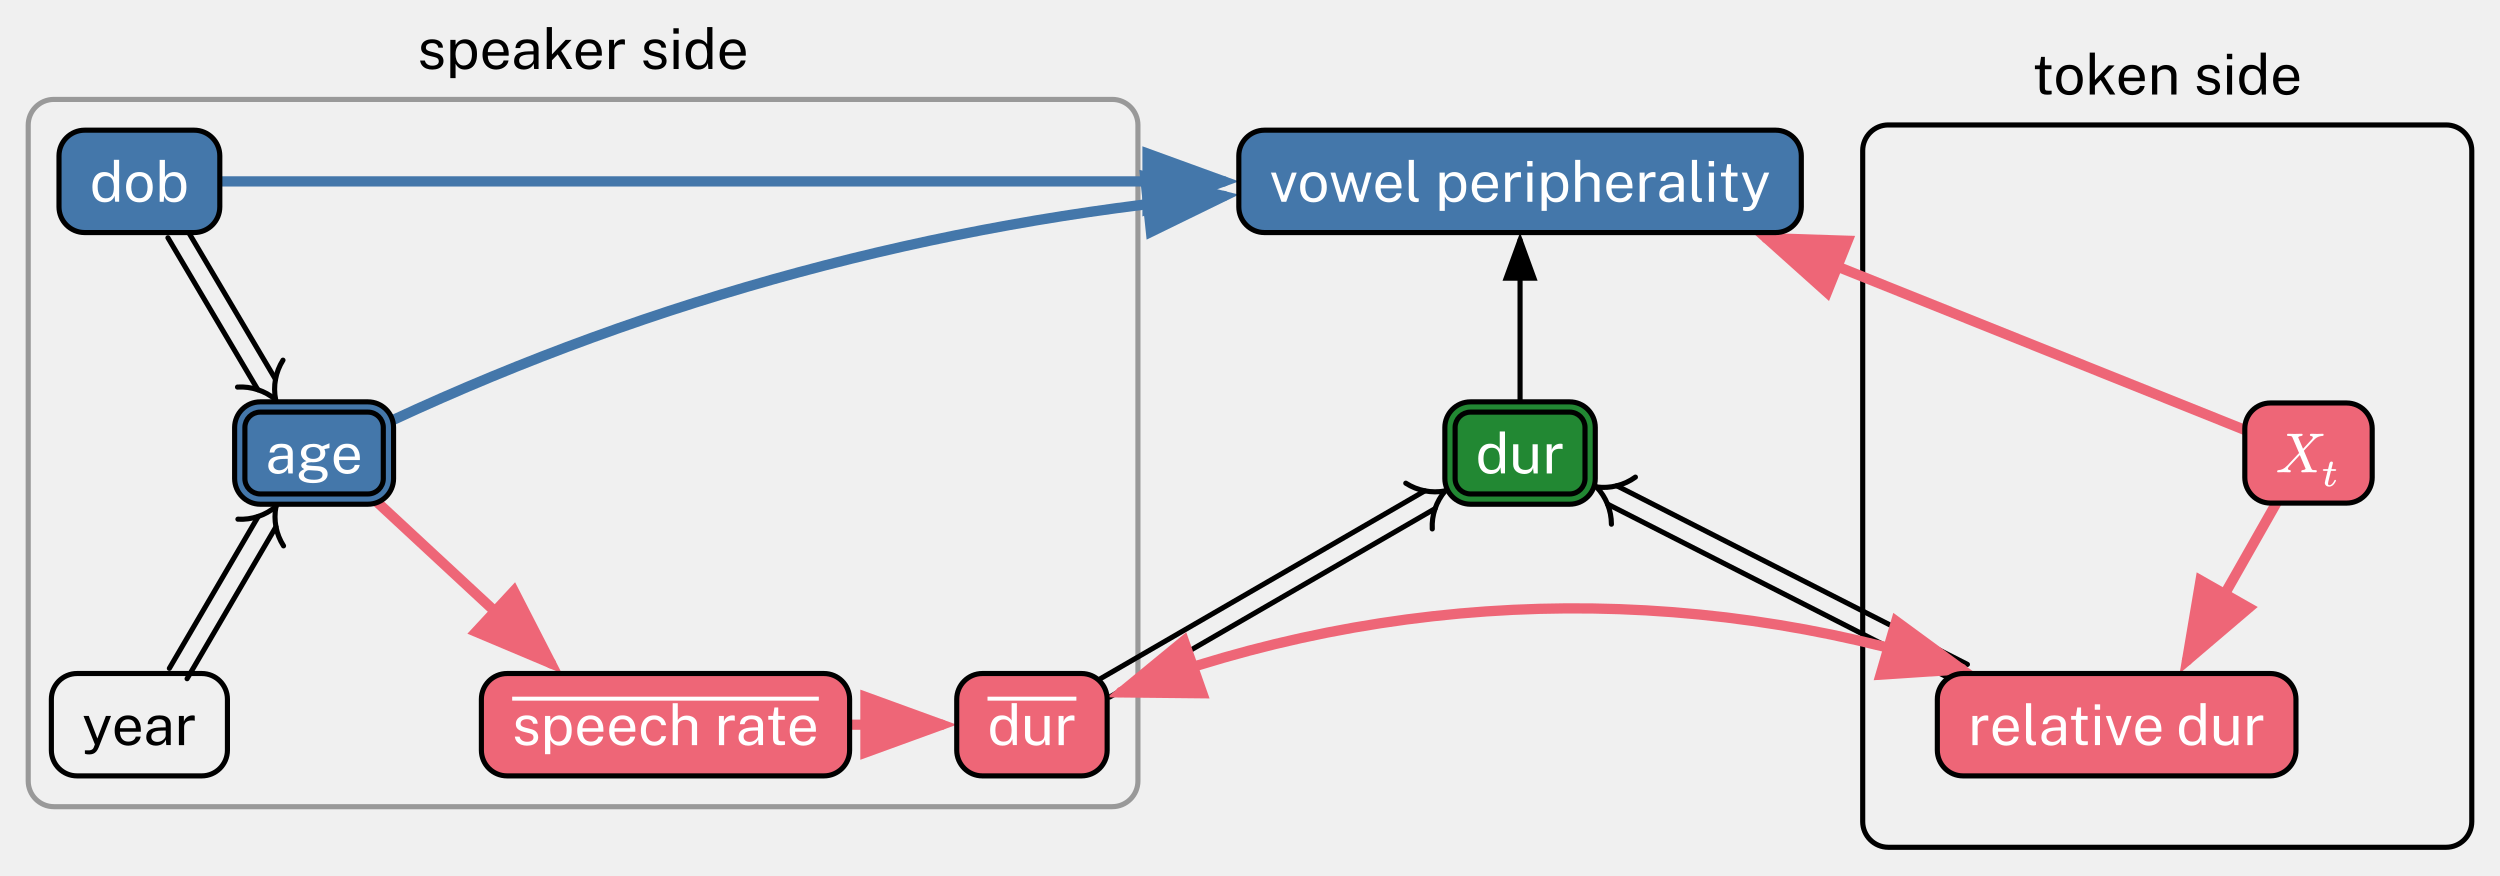
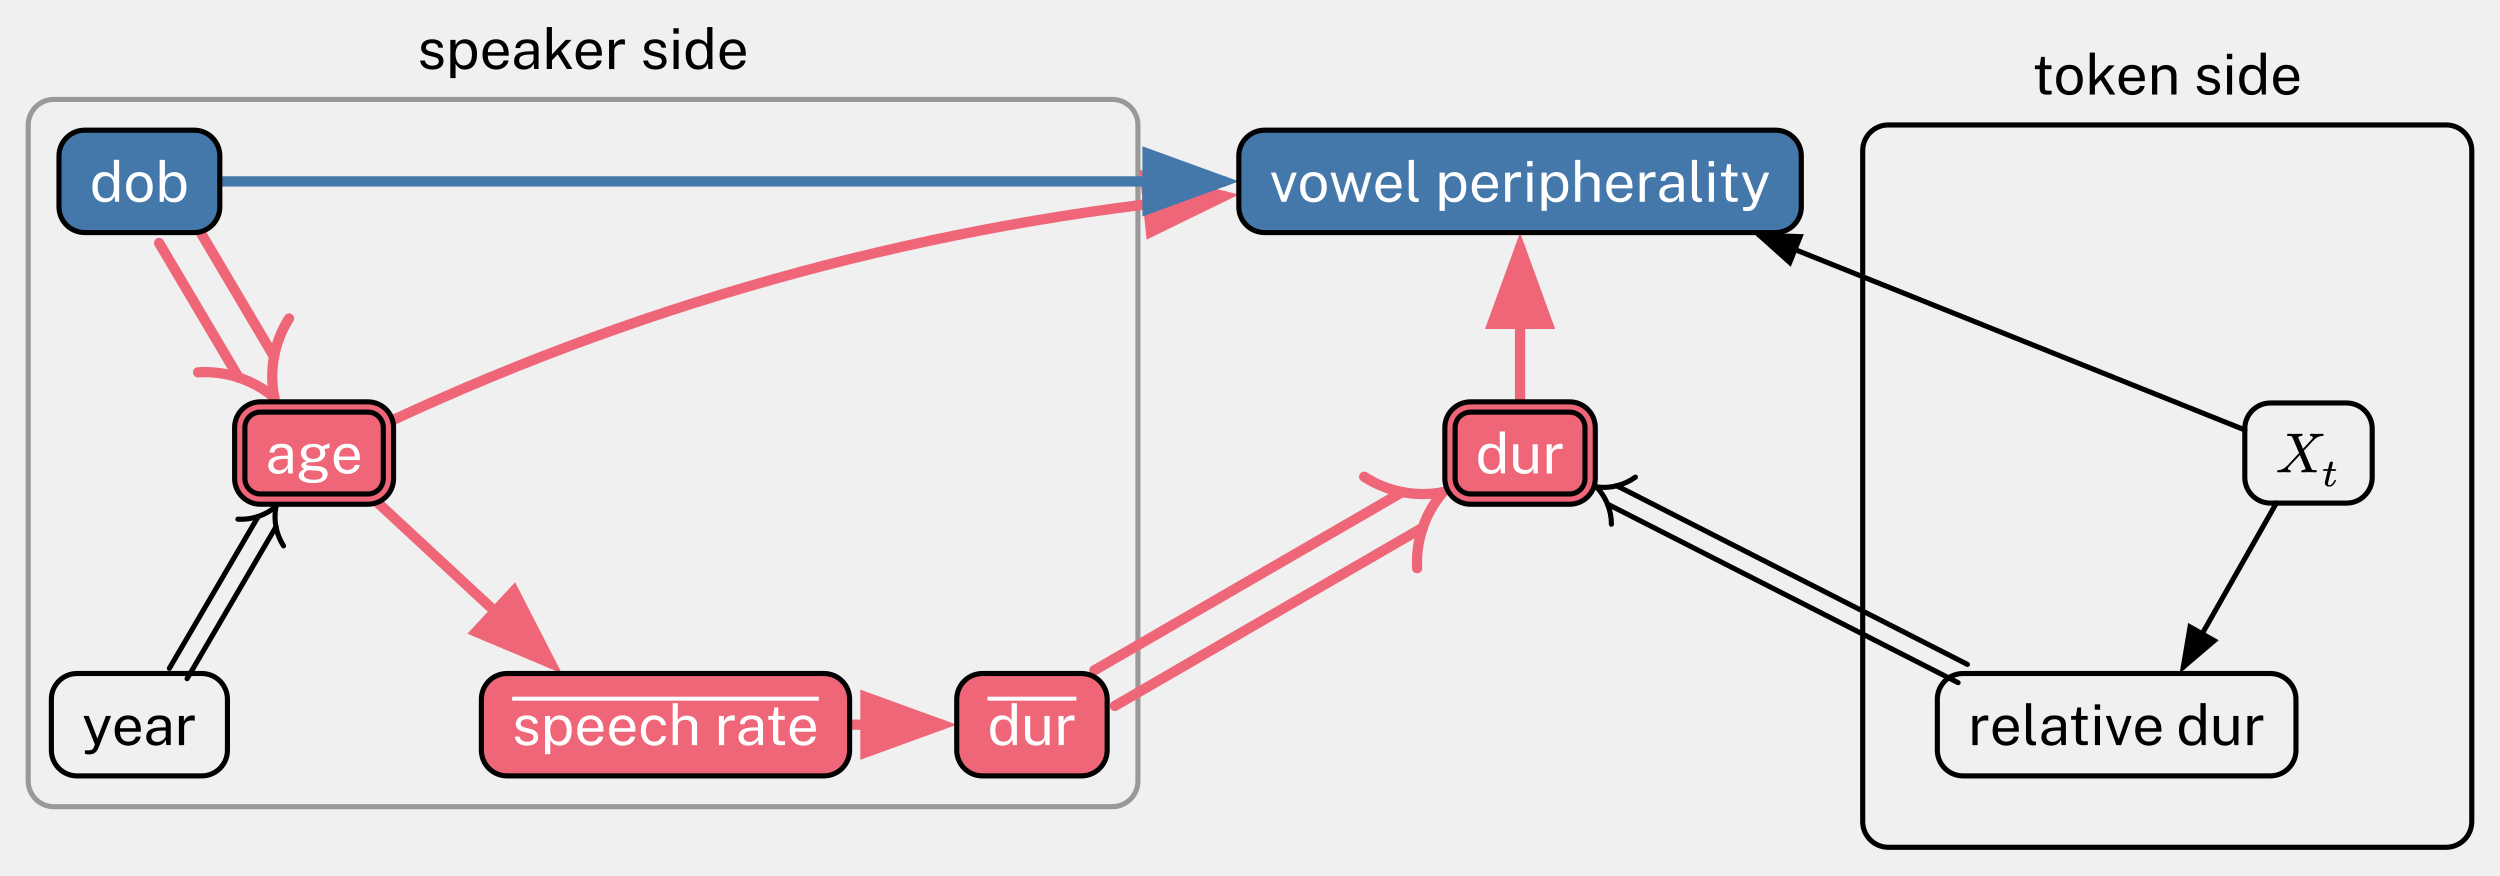
<svg xmlns="http://www.w3.org/2000/svg" xmlns:xlink="http://www.w3.org/1999/xlink" viewBox="0 0 487.3 170.652" width="487.3pt" height="170.652pt">
  <g transform="translate(5.5 5.5)">
    <g>
      <path fill="none" stroke="#999999" stroke-width="1" stroke-linecap="butt" stroke-linejoin="miter" stroke-miterlimit="4" transform="translate(0 13.8765)" d="M 0 0m 5 0c -2.759 0 -5 2.241 -5 5v 127.859c 0 2.759 2.241 5 5 5h 206.306c 2.759 0 5 -2.241 5 -5v -127.859c 0 -2.759 -2.241 -5 -5 -5h -206.306Z " />
      <path fill="none" stroke="#000000" stroke-width="1" stroke-linecap="butt" stroke-linejoin="miter" stroke-miterlimit="4" transform="translate(357.5771 18.853)" d="M 0 0m 5 0c -2.759 0 -5 2.241 -5 5v 130.799c 0 2.759 2.241 5 5 5h 108.722c 2.759 0 5 -2.241 5 -5v -130.799c 0 -2.759 -2.241 -5 -5 -5h -108.722Z " />
-       <path fill="none" stroke="#000000" stroke-width="1" stroke-linecap="round" stroke-linejoin="miter" stroke-miterlimit="4" transform="translate(27.23423 40.84799)" d="M 0 0l 17.525 29.617" />
-       <path fill="none" stroke="#000000" stroke-width="1" stroke-linecap="round" stroke-linejoin="miter" stroke-miterlimit="4" transform="translate(30.67671 38.81101)" d="M 0 0l 17.525 29.617" />
-       <path fill="none" stroke="#000000" stroke-width="1" stroke-linecap="round" stroke-linejoin="miter" stroke-miterlimit="4" transform="translate(40.79443 69.93021)" d="M 0 0m 7.433 2.469c -2.073 -1.738 -4.733 -2.615 -7.433 -2.449" />
-       <path fill="none" stroke="#000000" stroke-width="1" stroke-linecap="round" stroke-linejoin="miter" stroke-miterlimit="4" transform="translate(48.02589 64.70498)" d="M 0 0m 0.202 7.694c -0.526 -2.653 -0.014 -5.407 1.431 -7.694" />
-       <path fill="none" stroke="#4477aa" stroke-width="2" stroke-linecap="round" stroke-linejoin="miter" stroke-miterlimit="4" transform="translate(70.9996 32.69333)" d="M 0 0m 0 43.724c 51.113 -23.757 105.931 -38.547 162.058 -43.724" />
-       <path fill="#4477aa" fill-rule="nonzero" transform="translate(216.5618 27.60314)" d="M 0 0m 1.436 13.605l 17.972 -8.775l -19.408 -4.83" />
+       <path fill="none" stroke="#ee6677" stroke-width="2" stroke-linecap="round" stroke-linejoin="miter" stroke-miterlimit="4" transform="translate(25.51298 41.86648)" d="M 0 0l 15.523 26.234" />
+       <path fill="none" stroke="#ee6677" stroke-width="2" stroke-linecap="round" stroke-linejoin="miter" stroke-miterlimit="4" transform="translate(32.39796 37.79252)" d="M 0 0l 15.523 26.234" />
+       <path fill="none" stroke="#ee6677" stroke-width="2" stroke-linecap="round" stroke-linejoin="miter" stroke-miterlimit="4" transform="translate(33.10672 67.03091)" d="M 0 0m 14.866 4.938c -4.145 -3.477 -9.466 -5.23 -14.866 -4.898" />
+       <path fill="none" stroke="#ee6677" stroke-width="2" stroke-linecap="round" stroke-linejoin="miter" stroke-miterlimit="4" transform="translate(47.56963 56.58045)" d="M 0 0m 0.403 15.388c -1.052 -5.307 -0.028 -10.815 2.862 -15.388" />
+       <path fill="none" stroke="#ee6677" stroke-width="2" stroke-linecap="round" stroke-linejoin="miter" stroke-miterlimit="4" transform="translate(70.9996 32.69333)" d="M 0 0m 0 43.724c 51.113 -23.757 105.931 -38.547 162.058 -43.724" />
+       <path fill="#ee6677" fill-rule="nonzero" transform="translate(216.5618 27.60314)" d="M 0 0m 1.436 13.605l 17.972 -8.775l -19.408 -4.83" />
      <path fill="none" stroke="#000000" stroke-width="1" stroke-linecap="round" stroke-linejoin="miter" stroke-miterlimit="4" transform="translate(30.96595 97.18546)" d="M 0 0m 0 29.607l 17.323 -29.607" />
      <path fill="none" stroke="#000000" stroke-width="1" stroke-linecap="round" stroke-linejoin="miter" stroke-miterlimit="4" transform="translate(27.5135 95.16542)" d="M 0 0m 0 29.607l 17.323 -29.607" />
      <path fill="none" stroke="#000000" stroke-width="1" stroke-linecap="round" stroke-linejoin="miter" stroke-miterlimit="4" transform="translate(48.10395 93.21406)" d="M 0 0m 0.192 0c -0.513 2.656 0.013 5.407 1.469 7.687" />
      <path fill="none" stroke="#000000" stroke-width="1" stroke-linecap="round" stroke-linejoin="miter" stroke-miterlimit="4" transform="translate(40.87466 93.21406)" d="M 0 0m 7.421 0c -2.064 1.748 -4.72 2.638 -7.421 2.486" />
      <path fill="none" stroke="#ee6677" stroke-width="2" stroke-linecap="round" stroke-linejoin="miter" stroke-miterlimit="4" transform="translate(68.04859 92.4192)" d="M 0 0l 33.84 31.375" />
      <path fill="#ee6677" fill-rule="nonzero" transform="translate(85.60059 107.9885)" d="M 0 0m 0 10.032l 18.432 7.762l -9.131 -17.794" />
      <path fill="none" stroke="#ee6677" stroke-width="2" stroke-linecap="round" stroke-linejoin="miter" stroke-miterlimit="4" transform="translate(160.1053 135.759)" d="M 0 0h 17.957" />
      <path fill="#ee6677" fill-rule="nonzero" transform="translate(162.1923 128.9186)" d="M 0 0m 0 13.681l 18.794 -6.84l -18.794 -6.84" />
      <path fill="none" stroke="#4477aa" stroke-width="2" stroke-linecap="round" stroke-linejoin="miter" stroke-miterlimit="4" transform="translate(37.3435 29.853)" d="M 0 0h 195.702" />
      <path fill="#4477aa" fill-rule="nonzero" transform="translate(217.1758 23.0126)" d="M 0 0m 0 13.681l 18.794 -6.84l -18.794 -6.84" />
-       <path fill="none" stroke="#000000" stroke-width="1" stroke-linecap="round" stroke-linejoin="miter" stroke-miterlimit="4" transform="translate(210.8095 93.63731)" d="M 0 0m 0 36.722l 63.42 -36.722" />
-       <path fill="none" stroke="#000000" stroke-width="1" stroke-linecap="round" stroke-linejoin="miter" stroke-miterlimit="4" transform="translate(208.8051 90.17573)" d="M 0 0m 0 36.722l 63.42 -36.722" />
-       <path fill="none" stroke="#000000" stroke-width="1" stroke-linecap="round" stroke-linejoin="miter" stroke-miterlimit="4" transform="translate(273.6628 90.18726)" d="M 0 0m 2.533 0c -1.758 2.056 -2.66 4.708 -2.519 7.41" />
-       <path fill="none" stroke="#000000" stroke-width="1" stroke-linecap="round" stroke-linejoin="miter" stroke-miterlimit="4" transform="translate(268.5159 88.6835)" d="M 0 0m 7.68 1.504c -2.658 0.501 -5.407 -0.037 -7.68 -1.504" />
+       <path fill="none" stroke="#ee6677" stroke-width="2" stroke-linecap="round" stroke-linejoin="miter" stroke-miterlimit="4" transform="translate(211.8117 97.33791)" d="M 0 0m 0 34.752l 60.018 -34.752" />
+       <path fill="none" stroke="#ee6677" stroke-width="2" stroke-linecap="round" stroke-linejoin="miter" stroke-miterlimit="4" transform="translate(207.803 90.41473)" d="M 0 0m 0 34.752l 60.018 -34.752" />
+       <path fill="none" stroke="#ee6677" stroke-width="2" stroke-linecap="round" stroke-linejoin="miter" stroke-miterlimit="4" transform="translate(270.6966 90.43781)" d="M 0 0m 5.067 0c -3.516 4.112 -5.319 9.416 -5.039 14.819" />
+       <path fill="none" stroke="#ee6677" stroke-width="2" stroke-linecap="round" stroke-linejoin="miter" stroke-miterlimit="4" transform="translate(260.4029 87.43029)" d="M 0 0m 15.361 3.008c -5.316 1.002 -10.815 -0.075 -15.361 -3.008" />
      <path fill="none" stroke="#000000" stroke-width="1" stroke-linecap="round" stroke-linejoin="miter" stroke-miterlimit="4" transform="translate(309.6488 89.18912)" d="M 0 0m 68.338 34.815l -68.338 -34.815" />
      <path fill="none" stroke="#000000" stroke-width="1" stroke-linecap="round" stroke-linejoin="miter" stroke-miterlimit="4" transform="translate(307.8331 92.75325)" d="M 0 0m 68.338 34.815l -68.338 -34.815" />
      <path fill="none" stroke="#000000" stroke-width="1" stroke-linecap="round" stroke-linejoin="miter" stroke-miterlimit="4" transform="translate(305.6838 87.50007)" d="M 0 0m 0 1.914c 2.681 0.358 5.398 -0.327 7.589 -1.914" />
      <path fill="none" stroke="#000000" stroke-width="1" stroke-linecap="round" stroke-linejoin="miter" stroke-miterlimit="4" transform="translate(305.6838 89.4137)" d="M 0 0c 1.866 1.959 2.908 4.559 2.913 7.264" />
-       <path fill="none" stroke="#000000" stroke-width="1" stroke-linecap="round" stroke-linejoin="miter" stroke-miterlimit="4" transform="translate(290.7904 41.2914)" d="M 0 0m 0 31.538v -31.538" />
-       <path fill="#000000" fill-rule="nonzero" transform="translate(287.3702 39.8295)" d="M 0 0m 6.84 9.397l -3.42 -9.397l -3.42 9.397" />
-       <path fill="none" stroke="#ee6677" stroke-width="2" stroke-linecap="round" stroke-linejoin="miter" stroke-miterlimit="4" transform="translate(338.8248 40.91774)" d="M 0 0m 93.233 37.387l -93.233 -37.387" />
-       <path fill="#ee6677" fill-rule="nonzero" transform="translate(336.1111 39.8295)" d="M 0 0m 19.99 0.646l -19.99 -0.646l 14.898 13.344" />
-       <path fill="none" stroke="#ee6677" stroke-width="2" stroke-linecap="round" stroke-linejoin="miter" stroke-miterlimit="4" transform="translate(420.7922 92.5625)" d="M 0 0m 17.415 0l -17.415 30.677" />
-       <path fill="#ee6677" fill-rule="nonzero" transform="translate(419.3488 106.0616)" d="M 0 0m 3.329 0l -3.329 19.721l 15.227 -12.967" />
-       <path fill="none" stroke="#ee6677" stroke-width="2" stroke-linecap="round" stroke-linejoin="miter" stroke-miterlimit="4" transform="translate(213.0027 113.0806)" d="M 0 0m 0 16.294c 52.535 -20.057 110.33 -21.644 163.886 -4.5" />
-       <path fill="#ee6677" fill-rule="nonzero" transform="translate(210.2731 117.7406)" d="M 0 0m 19.999 12.904l -19.999 -0.21l 15.455 -12.694" />
-       <path fill="#ee6677" fill-rule="nonzero" transform="translate(359.7108 113.9552)" d="M 0 0m 0 13.134l 19.957 -1.307l -16.128 -11.827" />
+       <path fill="none" stroke="#ee6677" stroke-width="2" stroke-linecap="round" stroke-linejoin="miter" stroke-miterlimit="4" transform="translate(290.7904 42.7533)" d="M 0 0m 0 30.076v -30.076" />
+       <path fill="#ee6677" fill-rule="nonzero" transform="translate(283.95 39.8295)" d="M 0 0m 13.681 18.794l -6.84 -18.794l -6.84 18.794" />
+       <path fill="none" stroke="#000000" stroke-width="1" stroke-linecap="round" stroke-linejoin="miter" stroke-miterlimit="4" transform="translate(337.468 40.37362)" d="M 0 0m 94.59 37.932l -94.59 -37.932" />
+       <path fill="#000000" fill-rule="nonzero" transform="translate(336.1111 39.8295)" d="M 0 0m 9.995 0.323l -9.995 -0.323l 7.449 6.672" />
+       <path fill="none" stroke="#000000" stroke-width="1" stroke-linecap="round" stroke-linejoin="miter" stroke-miterlimit="4" transform="translate(420.0705 92.5625)" d="M 0 0m 18.137 0l -18.137 31.949" />
+       <path fill="#000000" fill-rule="nonzero" transform="translate(419.3488 115.922)" d="M 0 0m 1.665 0l -1.665 9.86l 7.613 -6.483" />
      <path fill="#4477aa" fill-rule="nonzero" stroke="#000000" stroke-width="1" stroke-linecap="butt" stroke-linejoin="miter" stroke-miterlimit="4" transform="translate(6 19.8765)" d="M 0 0m 5 0c -2.759 0 -5 2.241 -5 5v 9.953c 0 2.759 2.241 5 5 5h 21.343c 2.759 0 5 -2.241 5 -5v -9.953c 0 -2.759 -2.241 -5 -5 -5h -21.343Z " />
      <path fill="none" transform="translate(12 25.8765)" d="M 0 0h 19.343v 7.953h -19.343v -7.953Z " />
      <g transform="translate(12 25.8765)">
        <g>
          <g transform="matrix(1 0 0 -1 0 7.953)">
            <use xlink:href="#g4840BBAD82E2A48201118F49FC1E07D9" x="0" y="0" fill="#ffffff" fill-rule="nonzero" />
            <use xlink:href="#gBC14CACE585088109D72F3760C6E5E25" x="6.561" y="0" fill="#ffffff" fill-rule="nonzero" />
            <use xlink:href="#gEB3C7620632DCC4BB4758A644BB7E44C" x="12.782" y="0" fill="#ffffff" fill-rule="nonzero" />
          </g>
        </g>
      </g>
      <path fill="none" stroke="#000000" stroke-width="1" stroke-linecap="butt" stroke-linejoin="miter" stroke-miterlimit="4" transform="translate(4.51225 125.7825)" d="M 0 0m 5 0c -2.759 0 -5 2.241 -5 5v 9.953c 0 2.759 2.241 5 5 5h 24.319c 2.759 0 5 -2.241 5 -5v -9.953c 0 -2.759 -2.241 -5 -5 -5h -24.319Z " />
      <path fill="none" transform="translate(10.51225 131.7825)" d="M 0 0h 22.319v 7.953h -22.319v -7.953Z " />
      <g transform="translate(10.51225 131.7825)">
        <g>
          <g transform="matrix(1 0 0 -1 0 7.953)">
            <use xlink:href="#gC2E6EBF9B64EEBC99EF37B915C613FEB" x="0" y="0" fill="#000000" fill-rule="nonzero" />
            <use xlink:href="#g4B85A7D119A881EDC0E936BAFE61AC46" x="5.775" y="0" fill="#000000" fill-rule="nonzero" />
            <use xlink:href="#gD750020B80173874D3BC325F8C7DA13C" x="11.935" y="0" fill="#000000" fill-rule="nonzero" />
            <use xlink:href="#g4E59BD12C0F95255B64D7A4623DFF7F8" x="18.018" y="0" fill="#000000" fill-rule="nonzero" />
          </g>
        </g>
      </g>
-       <path fill="#4477aa" fill-rule="nonzero" stroke="#000000" stroke-width="1" stroke-linecap="butt" stroke-linejoin="miter" stroke-miterlimit="4" transform="translate(40.233 72.8295)" d="M 0 0m 5 0c -2.759 0 -5 2.241 -5 5v 9.953c 0 2.759 2.241 5 5 5h 20.98c 2.759 0 5 -2.241 5 -5v -9.953c 0 -2.759 -2.241 -5 -5 -5h -20.98Z " />
+       <path fill="#ee6677" fill-rule="nonzero" stroke="#000000" stroke-width="1" stroke-linecap="butt" stroke-linejoin="miter" stroke-miterlimit="4" transform="translate(40.233 72.8295)" d="M 0 0m 5 0c -2.759 0 -5 2.241 -5 5v 9.953c 0 2.759 2.241 5 5 5h 20.98c 2.759 0 5 -2.241 5 -5v -9.953c 0 -2.759 -2.241 -5 -5 -5h -20.98Z " />
      <path fill="none" stroke="#000000" stroke-width="1" stroke-linecap="butt" stroke-linejoin="miter" stroke-miterlimit="4" transform="translate(42.233 74.8295)" d="M 0 0m 3 0c -1.655 0 -3 1.345 -3 3v 9.953c 0 1.655 1.345 3 3 3h 20.98c 1.655 0 3 -1.345 3 -3v -9.953c 0 -1.655 -1.345 -3 -3 -3h -20.98Z " />
      <path fill="none" transform="translate(46.233 78.8295)" d="M 0 0h 18.98v 7.953h -18.98v -7.953Z " />
      <g transform="translate(46.233 78.8295)">
        <g>
          <g transform="matrix(1 0 0 -1 0 7.953)">
            <use xlink:href="#gD750020B80173874D3BC325F8C7DA13C" x="0" y="0" fill="#ffffff" fill-rule="nonzero" />
            <use xlink:href="#gF8BC49A7F345908ADA2EFA94EFF5FBB" x="6.083" y="0" fill="#ffffff" fill-rule="nonzero" />
            <use xlink:href="#g4B85A7D119A881EDC0E936BAFE61AC46" x="12.749" y="0" fill="#ffffff" fill-rule="nonzero" />
          </g>
        </g>
      </g>
      <path fill="#ee6677" fill-rule="nonzero" stroke="#000000" stroke-width="1" stroke-linecap="butt" stroke-linejoin="miter" stroke-miterlimit="4" transform="translate(88.33125 125.7825)" d="M 0 0m 5 0c -2.759 0 -5 2.241 -5 5v 9.953c 0 2.759 2.241 5 5 5h 61.774c 2.759 0 5 -2.241 5 -5v -9.953c 0 -2.759 -2.241 -5 -5 -5h -61.774Z " />
      <path fill="none" transform="translate(94.33125 131.7825)" d="M 0 0h 59.774v 7.953h -59.774v -7.953Z " />
      <g transform="translate(94.33125 131.7825)">
        <g>
          <g transform="matrix(1 0 0 -1 0 7.953)">
            <use xlink:href="#g648D35A451D88EC5F834FDF3B1F141BC" x="0" y="0" fill="#ffffff" fill-rule="nonzero" />
            <use xlink:href="#g360FD4F75D91C3AC481203C7920B89A5" x="5.566" y="0" fill="#ffffff" fill-rule="nonzero" />
            <use xlink:href="#g4B85A7D119A881EDC0E936BAFE61AC46" x="12.117" y="0" fill="#ffffff" fill-rule="nonzero" />
            <use xlink:href="#g4B85A7D119A881EDC0E936BAFE61AC46" x="18.348" y="0" fill="#ffffff" fill-rule="nonzero" />
            <use xlink:href="#gC838C69FE2F80BF776AA5458CF08D4B5" x="24.579" y="0" fill="#ffffff" fill-rule="nonzero" />
            <use xlink:href="#g193733F1C1621D948FEECB2CD8D7959F" x="30.448" y="0" fill="#ffffff" fill-rule="nonzero" />
            <use xlink:href="#g4E59BD12C0F95255B64D7A4623DFF7F8" x="39.462" y="0" fill="#ffffff" fill-rule="nonzero" />
            <use xlink:href="#gD750020B80173874D3BC325F8C7DA13C" x="43.566" y="0" fill="#ffffff" fill-rule="nonzero" />
            <use xlink:href="#g274F3F7344E65BAA6D9BB2E1F6BF5FF2" x="49.412" y="0" fill="#ffffff" fill-rule="nonzero" />
            <use xlink:href="#g4B85A7D119A881EDC0E936BAFE61AC46" x="53.542" y="0" fill="#ffffff" fill-rule="nonzero" />
          </g>
          <path fill="none" stroke="#ffffff" stroke-width="0.77" stroke-linecap="butt" stroke-linejoin="miter" stroke-miterlimit="4" transform="translate(0 -1.1)" d="M 0 0h 59.774" />
        </g>
      </g>
      <path fill="#ee6677" fill-rule="nonzero" stroke="#000000" stroke-width="1" stroke-linecap="butt" stroke-linejoin="miter" stroke-miterlimit="4" transform="translate(180.9861 125.7825)" d="M 0 0m 5 0c -2.759 0 -5 2.241 -5 5v 9.953c 0 2.759 2.241 5 5 5h 19.32c 2.759 0 5 -2.241 5 -5v -9.953c 0 -2.759 -2.241 -5 -5 -5h -19.32Z " />
      <path fill="none" transform="translate(186.9861 131.7825)" d="M 0 0h 17.32v 7.953h -17.32v -7.953Z " />
      <g transform="translate(186.9861 131.7825)">
        <g>
          <g transform="matrix(1 0 0 -1 0 7.953)">
            <use xlink:href="#g4840BBAD82E2A48201118F49FC1E07D9" x="0" y="0" fill="#ffffff" fill-rule="nonzero" />
            <use xlink:href="#g9584AE4C9C7EBDE945850B9409AB67F5" x="6.561" y="0" fill="#ffffff" fill-rule="nonzero" />
            <use xlink:href="#g4E59BD12C0F95255B64D7A4623DFF7F8" x="13.018" y="0" fill="#ffffff" fill-rule="nonzero" />
          </g>
          <path fill="none" stroke="#ffffff" stroke-width="0.77" stroke-linecap="butt" stroke-linejoin="miter" stroke-miterlimit="4" transform="translate(0 -1.1)" d="M 0 0h 17.32" />
        </g>
      </g>
-       <path fill="#ee6677" fill-rule="nonzero" stroke="#000000" stroke-width="1" stroke-linecap="butt" stroke-linejoin="miter" stroke-miterlimit="4" transform="translate(372.1263 125.7825)" d="M 0 0m 5 0c -2.759 0 -5 2.241 -5 5v 9.953c 0 2.759 2.241 5 5 5h 59.904c 2.759 0 5 -2.241 5 -5v -9.953c 0 -2.759 -2.241 -5 -5 -5h -59.904Z " />
+       <path fill="none" stroke="#000000" stroke-width="1" stroke-linecap="butt" stroke-linejoin="miter" stroke-miterlimit="4" transform="translate(372.1263 125.7825)" d="M 0 0m 5 0c -2.759 0 -5 2.241 -5 5v 9.953c 0 2.759 2.241 5 5 5h 59.904c 2.759 0 5 -2.241 5 -5v -9.953c 0 -2.759 -2.241 -5 -5 -5h -59.904Z " />
      <path fill="none" transform="translate(378.1263 131.7825)" d="M 0 0h 57.904v 7.953h -57.904v -7.953Z " />
      <g transform="translate(378.1263 131.7825)">
        <g>
          <g transform="matrix(1 0 0 -1 0 7.953)">
-             <use xlink:href="#g4E59BD12C0F95255B64D7A4623DFF7F8" x="0" y="0" fill="#ffffff" fill-rule="nonzero" />
-             <use xlink:href="#g4B85A7D119A881EDC0E936BAFE61AC46" x="4.213" y="0" fill="#ffffff" fill-rule="nonzero" />
-             <use xlink:href="#g143551031BF4B38D95B1E8BDAF65A79F" x="10.444" y="0" fill="#ffffff" fill-rule="nonzero" />
-             <use xlink:href="#gD750020B80173874D3BC325F8C7DA13C" x="13.723" y="0" fill="#ffffff" fill-rule="nonzero" />
-             <use xlink:href="#g274F3F7344E65BAA6D9BB2E1F6BF5FF2" x="19.569" y="0" fill="#ffffff" fill-rule="nonzero" />
-             <use xlink:href="#gA01A8941C61EFECDA1BBA60843FCE597" x="23.848" y="0" fill="#ffffff" fill-rule="nonzero" />
-             <use xlink:href="#gC63BF775C60D8BAEF169D839B8143C83" x="26.57" y="0" fill="#ffffff" fill-rule="nonzero" />
-             <use xlink:href="#g4B85A7D119A881EDC0E936BAFE61AC46" x="32.01" y="0" fill="#ffffff" fill-rule="nonzero" />
-             <use xlink:href="#g4840BBAD82E2A48201118F49FC1E07D9" x="40.584" y="0" fill="#ffffff" fill-rule="nonzero" />
-             <use xlink:href="#g9584AE4C9C7EBDE945850B9409AB67F5" x="47.146" y="0" fill="#ffffff" fill-rule="nonzero" />
-             <use xlink:href="#g4E59BD12C0F95255B64D7A4623DFF7F8" x="53.603" y="0" fill="#ffffff" fill-rule="nonzero" />
-           </g>
-         </g>
-       </g>
-       <path fill="#228833" fill-rule="nonzero" stroke="#000000" stroke-width="1" stroke-linecap="butt" stroke-linejoin="miter" stroke-miterlimit="4" transform="translate(276.1307 72.8295)" d="M 0 0m 5 0c -2.759 0 -5 2.241 -5 5v 9.953c 0 2.759 2.241 5 5 5h 19.32c 2.759 0 5 -2.241 5 -5v -9.953c 0 -2.759 -2.241 -5 -5 -5h -19.32Z " />
+             <use xlink:href="#g4E59BD12C0F95255B64D7A4623DFF7F8" x="0" y="0" fill="#000000" fill-rule="nonzero" />
+             <use xlink:href="#g4B85A7D119A881EDC0E936BAFE61AC46" x="4.213" y="0" fill="#000000" fill-rule="nonzero" />
+             <use xlink:href="#g143551031BF4B38D95B1E8BDAF65A79F" x="10.444" y="0" fill="#000000" fill-rule="nonzero" />
+             <use xlink:href="#gD750020B80173874D3BC325F8C7DA13C" x="13.723" y="0" fill="#000000" fill-rule="nonzero" />
+             <use xlink:href="#g274F3F7344E65BAA6D9BB2E1F6BF5FF2" x="19.569" y="0" fill="#000000" fill-rule="nonzero" />
+             <use xlink:href="#gA01A8941C61EFECDA1BBA60843FCE597" x="23.848" y="0" fill="#000000" fill-rule="nonzero" />
+             <use xlink:href="#gC63BF775C60D8BAEF169D839B8143C83" x="26.57" y="0" fill="#000000" fill-rule="nonzero" />
+             <use xlink:href="#g4B85A7D119A881EDC0E936BAFE61AC46" x="32.01" y="0" fill="#000000" fill-rule="nonzero" />
+             <use xlink:href="#g4840BBAD82E2A48201118F49FC1E07D9" x="40.584" y="0" fill="#000000" fill-rule="nonzero" />
+             <use xlink:href="#g9584AE4C9C7EBDE945850B9409AB67F5" x="47.146" y="0" fill="#000000" fill-rule="nonzero" />
+             <use xlink:href="#g4E59BD12C0F95255B64D7A4623DFF7F8" x="53.603" y="0" fill="#000000" fill-rule="nonzero" />
+           </g>
+         </g>
+       </g>
+       <path fill="#ee6677" fill-rule="nonzero" stroke="#000000" stroke-width="1" stroke-linecap="butt" stroke-linejoin="miter" stroke-miterlimit="4" transform="translate(276.1307 72.8295)" d="M 0 0m 5 0c -2.759 0 -5 2.241 -5 5v 9.953c 0 2.759 2.241 5 5 5h 19.32c 2.759 0 5 -2.241 5 -5v -9.953c 0 -2.759 -2.241 -5 -5 -5h -19.32Z " />
      <path fill="none" stroke="#000000" stroke-width="1" stroke-linecap="butt" stroke-linejoin="miter" stroke-miterlimit="4" transform="translate(278.1307 74.8295)" d="M 0 0m 3 0c -1.655 0 -3 1.345 -3 3v 9.953c 0 1.655 1.345 3 3 3h 19.32c 1.655 0 3 -1.345 3 -3v -9.953c 0 -1.655 -1.345 -3 -3 -3h -19.32Z " />
      <path fill="none" transform="translate(282.1307 78.8295)" d="M 0 0h 17.32v 7.953h -17.32v -7.953Z " />
      <g transform="translate(282.1307 78.8295)">
        <g>
          <g transform="matrix(1 0 0 -1 0 7.953)">
            <use xlink:href="#g4840BBAD82E2A48201118F49FC1E07D9" x="0" y="0" fill="#ffffff" fill-rule="nonzero" />
            <use xlink:href="#g9584AE4C9C7EBDE945850B9409AB67F5" x="6.561" y="0" fill="#ffffff" fill-rule="nonzero" />
            <use xlink:href="#g4E59BD12C0F95255B64D7A4623DFF7F8" x="13.018" y="0" fill="#ffffff" fill-rule="nonzero" />
          </g>
        </g>
      </g>
-       <path fill="#ee6677" fill-rule="nonzero" stroke="#000000" stroke-width="1" stroke-linecap="butt" stroke-linejoin="miter" stroke-miterlimit="4" transform="translate(432.0575 73.0495)" d="M 0 0m 5 0c -2.759 0 -5 2.241 -5 5v 9.513c 0 2.759 2.241 5 5 5h 14.83c 2.759 0 5 -2.241 5 -5v -9.513c 0 -2.759 -2.241 -5 -5 -5h -14.83Z " />
+       <path fill="none" stroke="#000000" stroke-width="1" stroke-linecap="butt" stroke-linejoin="miter" stroke-miterlimit="4" transform="translate(432.0575 73.0495)" d="M 0 0m 5 0c -2.759 0 -5 2.241 -5 5v 9.513c 0 2.759 2.241 5 5 5h 14.83c 2.759 0 5 -2.241 5 -5v -9.513c 0 -2.759 -2.241 -5 -5 -5h -14.83Z " />
      <path fill="none" transform="translate(438.0575 79.0495)" d="M 0 0h 12.83v 7.513h -12.83v -7.513Z " />
      <g transform="translate(438.0575 79.0495)">
        <g>
          <g transform="matrix(1 0 0 -1 0 7.513)">
-             <use xlink:href="#g481AE727E6F914D5199E83A214575C36" x="0" y="0" fill="#ffffff" fill-rule="nonzero" />
+             <use xlink:href="#g481AE727E6F914D5199E83A214575C36" x="0" y="0" fill="#000000" fill-rule="nonzero" />
          </g>
          <g transform="matrix(1 0 0 -1 8.888 10.23)">
-             <use xlink:href="#gCFE0585115379BC3BD633F15F8548971" x="0" y="0" fill="#ffffff" fill-rule="nonzero" />
+             <use xlink:href="#gCFE0585115379BC3BD633F15F8548971" x="0" y="0" fill="#000000" fill-rule="nonzero" />
          </g>
        </g>
      </g>
      <path fill="#4477aa" fill-rule="nonzero" stroke="#000000" stroke-width="1" stroke-linecap="butt" stroke-linejoin="miter" stroke-miterlimit="4" transform="translate(235.9697 19.8765)" d="M 0 0m 5 0c -2.759 0 -5 2.241 -5 5v 9.953c 0 2.759 2.241 5 5 5h 99.641c 2.759 0 5 -2.241 5 -5v -9.953c 0 -2.759 -2.241 -5 -5 -5h -99.641Z " />
      <path fill="none" transform="translate(241.9697 25.8765)" d="M 0 0h 97.641v 7.953h -97.641v -7.953Z " />
      <g transform="translate(241.9697 25.8765)">
        <g>
          <g transform="matrix(1 0 0 -1 0 7.953)">
            <use xlink:href="#gC63BF775C60D8BAEF169D839B8143C83" x="0" y="0" fill="#ffffff" fill-rule="nonzero" />
            <use xlink:href="#gBC14CACE585088109D72F3760C6E5E25" x="5.439" y="0" fill="#ffffff" fill-rule="nonzero" />
            <use xlink:href="#gB40E8963680A8E152446B8960EADE219" x="11.583" y="0" fill="#ffffff" fill-rule="nonzero" />
            <use xlink:href="#g4B85A7D119A881EDC0E936BAFE61AC46" x="20.053" y="0" fill="#ffffff" fill-rule="nonzero" />
            <use xlink:href="#g143551031BF4B38D95B1E8BDAF65A79F" x="26.285" y="0" fill="#ffffff" fill-rule="nonzero" />
            <use xlink:href="#g360FD4F75D91C3AC481203C7920B89A5" x="32.291" y="0" fill="#ffffff" fill-rule="nonzero" />
            <use xlink:href="#g4B85A7D119A881EDC0E936BAFE61AC46" x="38.841" y="0" fill="#ffffff" fill-rule="nonzero" />
            <use xlink:href="#g4E59BD12C0F95255B64D7A4623DFF7F8" x="45.072" y="0" fill="#ffffff" fill-rule="nonzero" />
            <use xlink:href="#gA01A8941C61EFECDA1BBA60843FCE597" x="49.373" y="0" fill="#ffffff" fill-rule="nonzero" />
            <use xlink:href="#g360FD4F75D91C3AC481203C7920B89A5" x="52.167" y="0" fill="#ffffff" fill-rule="nonzero" />
            <use xlink:href="#g193733F1C1621D948FEECB2CD8D7959F" x="58.718" y="0" fill="#ffffff" fill-rule="nonzero" />
            <use xlink:href="#g4B85A7D119A881EDC0E936BAFE61AC46" x="65.059" y="0" fill="#ffffff" fill-rule="nonzero" />
            <use xlink:href="#g4E59BD12C0F95255B64D7A4623DFF7F8" x="71.291" y="0" fill="#ffffff" fill-rule="nonzero" />
            <use xlink:href="#gD750020B80173874D3BC325F8C7DA13C" x="75.394" y="0" fill="#ffffff" fill-rule="nonzero" />
            <use xlink:href="#g143551031BF4B38D95B1E8BDAF65A79F" x="81.477" y="0" fill="#ffffff" fill-rule="nonzero" />
            <use xlink:href="#gA01A8941C61EFECDA1BBA60843FCE597" x="84.755" y="0" fill="#ffffff" fill-rule="nonzero" />
            <use xlink:href="#g274F3F7344E65BAA6D9BB2E1F6BF5FF2" x="87.478" y="0" fill="#ffffff" fill-rule="nonzero" />
            <use xlink:href="#gC2E6EBF9B64EEBC99EF37B915C613FEB" x="91.757" y="0" fill="#ffffff" fill-rule="nonzero" />
          </g>
        </g>
      </g>
      <path fill="none" transform="translate(75.87055)" d="M 0 0h 64.564v 7.953h -64.564v -7.953Z " />
      <g transform="translate(75.87055 -4.7e-8)">
        <g>
          <g transform="matrix(1 0 0 -1 0 7.953)">
            <use xlink:href="#g648D35A451D88EC5F834FDF3B1F141BC" x="0" y="0" fill="#000000" fill-rule="nonzero" />
            <use xlink:href="#g360FD4F75D91C3AC481203C7920B89A5" x="5.566" y="0" fill="#000000" fill-rule="nonzero" />
            <use xlink:href="#g4B85A7D119A881EDC0E936BAFE61AC46" x="12.117" y="0" fill="#000000" fill-rule="nonzero" />
            <use xlink:href="#gD750020B80173874D3BC325F8C7DA13C" x="18.276" y="0" fill="#000000" fill-rule="nonzero" />
            <use xlink:href="#g35AB3D1F140C502E40624E9E79893FF2" x="24.36" y="0" fill="#000000" fill-rule="nonzero" />
            <use xlink:href="#g4B85A7D119A881EDC0E936BAFE61AC46" x="30.277" y="0" fill="#000000" fill-rule="nonzero" />
            <use xlink:href="#g4E59BD12C0F95255B64D7A4623DFF7F8" x="36.509" y="0" fill="#000000" fill-rule="nonzero" />
            <use xlink:href="#g648D35A451D88EC5F834FDF3B1F141BC" x="43.483" y="0" fill="#000000" fill-rule="nonzero" />
            <use xlink:href="#gA01A8941C61EFECDA1BBA60843FCE597" x="49.049" y="0" fill="#000000" fill-rule="nonzero" />
            <use xlink:href="#g4840BBAD82E2A48201118F49FC1E07D9" x="51.772" y="0" fill="#000000" fill-rule="nonzero" />
            <use xlink:href="#g4B85A7D119A881EDC0E936BAFE61AC46" x="58.333" y="0" fill="#000000" fill-rule="nonzero" />
          </g>
        </g>
      </g>
      <path fill="none" stroke="#000000" stroke-width="1" stroke-linecap="butt" stroke-linejoin="miter" stroke-miterlimit="4" transform="translate(368.5771 29.853)" d="M 0 0c 0 0 0 0 0 0c 0 0 0 0 0 0c 0 0 0 0 0 0c 0 0 0 0 0 0Z " />
      <path fill="none" stroke="#000000" stroke-width="1" stroke-linecap="butt" stroke-linejoin="miter" stroke-miterlimit="4" transform="translate(465.2996 148.652)" d="M 0 0c 0 0 0 0 0 0c 0 0 0 0 0 0c 0 0 0 0 0 0c 0 0 0 0 0 0Z " />
      <path fill="none" transform="translate(390.6373 4.9765)" d="M 0 0h 52.602v 7.953h -52.602v -7.953Z " />
      <g transform="translate(390.6373 4.9765)">
        <g>
          <g transform="matrix(1 0 0 -1 0 7.953)">
            <use xlink:href="#g274F3F7344E65BAA6D9BB2E1F6BF5FF2" x="0" y="0" fill="#000000" fill-rule="nonzero" />
            <use xlink:href="#gBC14CACE585088109D72F3760C6E5E25" x="4.13" y="0" fill="#000000" fill-rule="nonzero" />
            <use xlink:href="#g35AB3D1F140C502E40624E9E79893FF2" x="10.351" y="0" fill="#000000" fill-rule="nonzero" />
            <use xlink:href="#g4B85A7D119A881EDC0E936BAFE61AC46" x="16.269" y="0" fill="#000000" fill-rule="nonzero" />
            <use xlink:href="#gD543E274E1FDB4E380F195BA57B21EE1" x="22.5" y="0" fill="#000000" fill-rule="nonzero" />
            <use xlink:href="#g648D35A451D88EC5F834FDF3B1F141BC" x="31.52" y="0" fill="#000000" fill-rule="nonzero" />
            <use xlink:href="#gA01A8941C61EFECDA1BBA60843FCE597" x="37.087" y="0" fill="#000000" fill-rule="nonzero" />
            <use xlink:href="#g4840BBAD82E2A48201118F49FC1E07D9" x="39.809" y="0" fill="#000000" fill-rule="nonzero" />
            <use xlink:href="#g4B85A7D119A881EDC0E936BAFE61AC46" x="46.37" y="0" fill="#000000" fill-rule="nonzero" />
          </g>
        </g>
      </g>
    </g>
  </g>
  <defs>
    <symbol id="g4840BBAD82E2A48201118F49FC1E07D9" overflow="visible">
      <path d="M 0 0m 2.913 -0.11q -1.108 0 -1.755 0.759q -0.647 0.759 -0.647 2.219q 0 0.886 0.259 1.544q 0.259 0.658 0.776 1.022q 0.517 0.364 1.287 0.364q 0.409 0 0.725 -0.103q 0.316 -0.103 0.545 -0.263q 0.23 -0.159 0.377 -0.332q 0.147 -0.173 0.218 -0.313v 3.388h 1.026v -8.173h -0.78l -0.109 1.166q -0.056 -0.167 -0.176 -0.384q -0.121 -0.217 -0.34 -0.421q -0.219 -0.205 -0.564 -0.338q -0.345 -0.133 -0.843 -0.133Z m 0.181 0.781q 0.861 0 1.233 0.526q 0.372 0.526 0.372 1.717q -0.007 0.665 -0.168 1.133q -0.16 0.468 -0.504 0.713q -0.344 0.245 -0.911 0.245q -0.702 0 -1.143 -0.499q -0.441 -0.499 -0.441 -1.591q 0 -1.065 0.397 -1.654q 0.397 -0.589 1.165 -0.589Z " />
    </symbol>
    <symbol id="gBC14CACE585088109D72F3760C6E5E25" overflow="visible">
      <path d="M 0 0m 3.118 -0.11q -0.786 0 -1.373 0.338q -0.587 0.338 -0.911 0.992q -0.324 0.654 -0.324 1.6q 0 0.893 0.303 1.563q 0.303 0.67 0.886 1.042q 0.583 0.372 1.423 0.372q 0.786 0 1.366 -0.344q 0.579 -0.344 0.9 -1.008q 0.32 -0.664 0.32 -1.625q 0 -0.869 -0.295 -1.528q -0.295 -0.659 -0.87 -1.03q -0.575 -0.371 -1.424 -0.371Z m 0.004 0.8q 0.511 0 0.863 0.261q 0.352 0.261 0.534 0.744q 0.182 0.483 0.182 1.151q 0 0.608 -0.161 1.095q -0.161 0.488 -0.509 0.772q -0.348 0.284 -0.909 0.284q -0.516 0 -0.873 -0.255q -0.357 -0.255 -0.542 -0.738q -0.185 -0.482 -0.185 -1.159q 0 -0.602 0.163 -1.091q 0.163 -0.489 0.517 -0.777q 0.354 -0.288 0.92 -0.288Z " />
    </symbol>
    <symbol id="gEB3C7620632DCC4BB4758A644BB7E44C" overflow="visible">
      <path d="M 0 0m 3.651 -0.11q -0.498 0 -0.843 0.133q -0.345 0.133 -0.564 0.338q -0.219 0.205 -0.34 0.421q -0.121 0.217 -0.176 0.384l -0.109 -1.166h -0.78v 8.173h 1.026v -3.388q 0.071 0.141 0.218 0.313q 0.147 0.173 0.377 0.332q 0.23 0.159 0.545 0.263q 0.316 0.103 0.725 0.103q 1.065 0 1.694 -0.742q 0.629 -0.742 0.629 -2.187q 0 -0.897 -0.267 -1.566q -0.267 -0.669 -0.801 -1.04q -0.534 -0.371 -1.335 -0.371Z m -0.181 0.781q 0.691 0 1.127 0.537q 0.435 0.537 0.435 1.707q 0 0.994 -0.403 1.542q -0.403 0.548 -1.181 0.548q -0.565 0 -0.91 -0.245q -0.345 -0.245 -0.505 -0.713q -0.16 -0.468 -0.168 -1.133q 0 -1.192 0.372 -1.717q 0.372 -0.526 1.233 -0.526Z " />
    </symbol>
    <symbol id="gC2E6EBF9B64EEBC99EF37B915C613FEB" overflow="visible">
      <path d="M 0 0m 1.408 -1.815q -0.501 0 -0.687 0.07q -0.186 0.07 -0.186 0.07v 0.66l 0.581 -0.011q 0.317 -0.011 0.526 0.045q 0.209 0.056 0.335 0.15q 0.126 0.094 0.195 0.21q 0.069 0.115 0.111 0.22l 0.199 0.536l -2.22 5.552h 1.025l 1.681 -4.39l 1.665 4.39h 0.995l -2.395 -6.115q -0.221 -0.543 -0.494 -0.844q -0.273 -0.301 -0.606 -0.422q -0.332 -0.121 -0.724 -0.121Z " />
    </symbol>
    <symbol id="g4B85A7D119A881EDC0E936BAFE61AC46" overflow="visible">
      <path d="M 0 0m 3.247 -0.11q -0.795 0 -1.4 0.346q -0.605 0.346 -0.945 0.995q -0.34 0.649 -0.34 1.556q 0 0.897 0.308 1.575q 0.308 0.678 0.893 1.057q 0.585 0.378 1.411 0.378q 0.803 0 1.358 -0.345q 0.555 -0.345 0.844 -0.977q 0.289 -0.632 0.289 -1.495v -0.372h -4.073q -0.002 -0.54 0.177 -0.976q 0.179 -0.436 0.543 -0.694q 0.365 -0.258 0.917 -0.258q 0.544 0 0.939 0.251q 0.394 0.251 0.505 0.732h 0.957q -0.102 -0.578 -0.461 -0.974q -0.358 -0.396 -0.863 -0.597q -0.505 -0.201 -1.058 -0.201Z m -1.653 3.403h 3.092q 0 0.489 -0.166 0.882q -0.166 0.394 -0.502 0.623q -0.337 0.229 -0.852 0.229q -0.534 0 -0.883 -0.256q -0.349 -0.256 -0.521 -0.655q -0.171 -0.399 -0.168 -0.823Z " />
    </symbol>
    <symbol id="gD750020B80173874D3BC325F8C7DA13C" overflow="visible">
      <path d="M 0 0m 2.435 -0.11q -0.552 0 -0.975 0.196q -0.423 0.196 -0.661 0.565q -0.238 0.368 -0.238 0.888q 0 0.946 0.658 1.408q 0.658 0.463 2.119 0.495l 1.014 0.029v 0.444q 0 0.524 -0.314 0.829q -0.314 0.305 -0.97 0.301q -0.491 -0.002 -0.863 -0.229q -0.372 -0.227 -0.479 -0.735h -0.899q 0.033 0.552 0.313 0.935q 0.28 0.383 0.784 0.582q 0.504 0.199 1.192 0.199q 0.741 0 1.233 -0.209q 0.492 -0.209 0.738 -0.617q 0.245 -0.408 0.245 -1.002v -3.968h -0.869l -0.075 1.068q -0.329 -0.664 -0.836 -0.921q -0.508 -0.257 -1.119 -0.257Z m 0.306 0.732q 0.288 0 0.572 0.104q 0.285 0.104 0.519 0.283q 0.234 0.179 0.377 0.401q 0.143 0.222 0.144 0.457v 0.975l -0.843 -0.014q -0.654 -0.011 -1.09 -0.134q -0.435 -0.123 -0.654 -0.38q -0.219 -0.257 -0.219 -0.678q 0 -0.478 0.335 -0.746q 0.335 -0.268 0.859 -0.268Z " />
    </symbol>
    <symbol id="g4E59BD12C0F95255B64D7A4623DFF7F8" overflow="visible">
      <path d="M 0 0m 0.839 0v 5.687h 0.971v -1.097q 0.143 0.41 0.402 0.676q 0.259 0.267 0.592 0.398q 0.333 0.132 0.691 0.132q 0.125 0 0.245 -0.016q 0.119 -0.016 0.188 -0.056v -0.985q -0.081 0.038 -0.211 0.052q -0.129 0.014 -0.218 0.016q -0.34 0.021 -0.637 -0.042q -0.297 -0.062 -0.524 -0.218q -0.227 -0.155 -0.354 -0.406q -0.127 -0.251 -0.127 -0.607v -3.537h -1.017Z " />
    </symbol>
    <symbol id="gF8BC49A7F345908ADA2EFA94EFF5FBB" overflow="visible">
      <path d="M 0 0m 3.247 -1.881q -1.34 0 -2.088 0.388q -0.747 0.388 -0.747 1.109q 0 0.307 0.143 0.524q 0.143 0.217 0.342 0.361q 0.198 0.144 0.369 0.228q 0.171 0.084 0.222 0.122q -0.097 0.058 -0.235 0.141q -0.138 0.083 -0.245 0.22q -0.106 0.138 -0.106 0.357q 0 0.269 0.253 0.493q 0.253 0.225 0.753 0.334q -0.5 0.253 -0.781 0.672q -0.281 0.419 -0.281 0.906q 0 0.554 0.299 0.959q 0.299 0.405 0.853 0.623q 0.554 0.218 1.323 0.218q 0.556 0 0.934 -0.128q 0.378 -0.128 0.702 -0.365q 0.091 0.039 0.281 0.117q 0.19 0.078 0.419 0.172q 0.229 0.094 0.431 0.178q 0.203 0.085 0.32 0.133l -0.004 -0.941l -0.997 -0.19q 0.087 -0.175 0.138 -0.384q 0.051 -0.209 0.051 -0.388q 0 -0.502 -0.261 -0.911q -0.261 -0.409 -0.789 -0.649q -0.528 -0.24 -1.321 -0.24q -0.067 0 -0.168 0.003q -0.101 0.003 -0.172 0.009q -0.584 -0.017 -0.802 -0.131q -0.218 -0.115 -0.218 -0.249q 0 -0.159 0.247 -0.221q 0.247 -0.062 0.839 -0.104q 0.213 -0.013 0.53 -0.029q 0.316 -0.017 0.704 -0.044q 0.894 -0.054 1.378 -0.455q 0.484 -0.402 0.484 -1.083q 0 -0.774 -0.691 -1.265q -0.691 -0.49 -2.106 -0.49Z m 0.178 0.653q 0.788 0 1.208 0.238q 0.419 0.238 0.419 0.713q 0 0.34 -0.257 0.56q -0.257 0.219 -0.779 0.252l -1.597 0.102q -0.214 0.013 -0.446 -0.104q -0.232 -0.117 -0.391 -0.327q -0.16 -0.21 -0.16 -0.473q 0 -0.454 0.49 -0.707q 0.49 -0.253 1.513 -0.253Z m -0.173 4.061q 0.615 0 0.991 0.287q 0.376 0.287 0.376 0.844q 0 0.577 -0.376 0.881q -0.376 0.304 -0.991 0.304q -0.624 0 -1.007 -0.306q -0.383 -0.306 -0.383 -0.88q 0 -0.536 0.365 -0.833q 0.365 -0.298 1.025 -0.298Z " />
    </symbol>
    <symbol id="g648D35A451D88EC5F834FDF3B1F141BC" overflow="visible">
      <path d="M 0 0m 2.888 -0.11q -0.594 0 -1.103 0.185q -0.509 0.185 -0.844 0.577q -0.335 0.391 -0.42 1.002h 0.923q 0.075 -0.333 0.276 -0.557q 0.201 -0.224 0.502 -0.337q 0.301 -0.112 0.661 -0.112q 0.574 0 0.926 0.215q 0.352 0.215 0.352 0.66q 0 0.315 -0.185 0.503q -0.185 0.188 -0.573 0.279l -1.177 0.291q -0.688 0.167 -1.098 0.518q -0.41 0.351 -0.414 0.986q -0.002 0.496 0.24 0.878q 0.242 0.382 0.725 0.601q 0.483 0.219 1.201 0.219q 0.928 0 1.496 -0.416q 0.568 -0.416 0.594 -1.22h -0.899q -0.057 0.41 -0.365 0.649q -0.309 0.239 -0.835 0.239q -0.542 0 -0.884 -0.218q -0.342 -0.218 -0.342 -0.672q 0 -0.304 0.243 -0.477q 0.243 -0.174 0.714 -0.287l 1.139 -0.291q 0.395 -0.103 0.652 -0.274q 0.257 -0.171 0.407 -0.38q 0.15 -0.209 0.212 -0.436q 0.062 -0.227 0.062 -0.435q 0 -0.524 -0.259 -0.901q -0.259 -0.377 -0.747 -0.583q -0.488 -0.205 -1.182 -0.205Z " />
    </symbol>
    <symbol id="g360FD4F75D91C3AC481203C7920B89A5" overflow="visible">
      <path d="M 0 0m 0.839 -1.771v 7.458h 1.014l 0.014 -0.992q 0.095 0.177 0.252 0.368q 0.158 0.192 0.387 0.359q 0.229 0.167 0.534 0.271q 0.305 0.103 0.694 0.103q 0.681 0 1.201 -0.31q 0.52 -0.31 0.813 -0.949q 0.293 -0.639 0.293 -1.62q 0 -0.975 -0.284 -1.65q -0.284 -0.675 -0.818 -1.026q -0.534 -0.351 -1.284 -0.351q -0.382 0 -0.676 0.107q -0.295 0.107 -0.511 0.281q -0.217 0.174 -0.364 0.37q -0.147 0.196 -0.24 0.38v -2.8h -1.024Z m 2.623 2.454q 0.704 0 1.149 0.537q 0.446 0.537 0.446 1.669q 0 0.971 -0.408 1.543q -0.408 0.572 -1.187 0.572q -0.792 0 -1.201 -0.587q -0.408 -0.587 -0.408 -1.529q 0 -0.614 0.182 -1.114q 0.182 -0.501 0.54 -0.796q 0.358 -0.296 0.888 -0.296Z " />
    </symbol>
    <symbol id="gC838C69FE2F80BF776AA5458CF08D4B5" overflow="visible">
      <path d="M 0 0m 3.127 -0.11q -0.767 0 -1.358 0.334q -0.591 0.334 -0.925 0.989q -0.333 0.655 -0.333 1.61q 0 0.887 0.305 1.556q 0.305 0.669 0.891 1.043q 0.586 0.374 1.42 0.374q 0.612 0 1.099 -0.235q 0.488 -0.235 0.8 -0.664q 0.312 -0.429 0.388 -1.013h -0.902q -0.051 0.3 -0.229 0.549q -0.178 0.249 -0.469 0.396q -0.291 0.148 -0.682 0.148q -0.73 0 -1.188 -0.528q -0.458 -0.528 -0.458 -1.62q 0 -0.984 0.421 -1.575q 0.421 -0.592 1.24 -0.592q 0.389 0 0.679 0.153q 0.29 0.153 0.467 0.402q 0.177 0.249 0.226 0.534h 0.885q -0.072 -0.569 -0.386 -0.989q -0.314 -0.42 -0.801 -0.647q -0.487 -0.227 -1.091 -0.227Z " />
    </symbol>
    <symbol id="g193733F1C1621D948FEECB2CD8D7959F" overflow="visible">
      <path d="M 0 0m 0.839 0v 8.173h 0.995v -3.32q 0.143 0.234 0.385 0.44q 0.242 0.207 0.588 0.336q 0.346 0.129 0.803 0.129q 0.555 0 1.004 -0.206q 0.449 -0.206 0.715 -0.587q 0.266 -0.38 0.266 -0.901v -4.066h -1.019v 3.863q 0 0.508 -0.35 0.787q -0.35 0.279 -0.909 0.279q -0.381 0 -0.717 -0.125q -0.335 -0.125 -0.54 -0.376q -0.205 -0.251 -0.205 -0.633v -3.796h -1.017Z " />
    </symbol>
    <symbol id="g274F3F7344E65BAA6D9BB2E1F6BF5FF2" overflow="visible">
      <path d="M 0 0m 2.925 -0.03q -0.59 0 -0.914 0.161q -0.324 0.161 -0.452 0.474q -0.127 0.313 -0.127 0.769v 3.568h -0.924v 0.745h 0.95l 0.247 1.655h 0.745v -1.652h 1.283v -0.748h -1.283l 0.004 -3.534q 0 -0.303 0.061 -0.443q 0.061 -0.14 0.212 -0.179q 0.151 -0.039 0.418 -0.039h 0.624v -0.68q -0.108 -0.041 -0.32 -0.069q -0.211 -0.028 -0.524 -0.028Z " />
    </symbol>
    <symbol id="g9584AE4C9C7EBDE945850B9409AB67F5" overflow="visible">
      <path d="M 0 0m 2.931 -0.11q -0.444 0.004 -0.838 0.127q -0.394 0.124 -0.697 0.365q -0.303 0.242 -0.476 0.603q -0.173 0.362 -0.173 0.841v 3.86h 1.019v -3.758q 0 -0.554 0.342 -0.901q 0.342 -0.346 1.038 -0.346q 0.628 0 1.009 0.328q 0.381 0.328 0.381 0.977v 3.7h 1.011v -5.687h -0.804l -0.109 1.087q -0.101 -0.426 -0.351 -0.691q -0.25 -0.265 -0.599 -0.387q -0.349 -0.122 -0.754 -0.119Z " />
    </symbol>
    <symbol id="g143551031BF4B38D95B1E8BDAF65A79F" overflow="visible">
      <path d="M 0 0m 2.275 -0.07q -0.458 0 -0.742 0.126q -0.284 0.126 -0.435 0.342q -0.151 0.215 -0.205 0.491q -0.054 0.276 -0.054 0.575v 6.71h 1.002v -6.611q 0 -0.431 0.168 -0.645q 0.168 -0.214 0.472 -0.235l 0.307 -0.008v -0.656q -0.128 -0.039 -0.264 -0.064q -0.137 -0.025 -0.248 -0.025Z " />
    </symbol>
    <symbol id="gA01A8941C61EFECDA1BBA60843FCE597" overflow="visible">
      <path d="M 0 0m 0.871 0v 5.687h 0.985v -5.687h -0.985Z m -0.032 6.893v 1.053h 1.042v -1.053h -1.042Z " />
    </symbol>
    <symbol id="gC63BF775C60D8BAEF169D839B8143C83" overflow="visible">
      <path d="M 0 0m 2.316 0l -2.056 5.687h 0.957l 1.51 -4.413h 0.094l 1.52 4.413h 0.949l -2.047 -5.687h -0.927Z " />
    </symbol>
    <symbol id="g481AE727E6F914D5199E83A214575C36" overflow="visible">
      <path d="M 0 0m 9.174 7.513c -0.187 0 -0.836 -0.033 -1.023 -0.033c -0.22 0 -0.99 0.033 -1.21 0.033c -0.165 0 -0.253 -0.088 -0.253 -0.264c 0 -0.099 0.055 -0.154 0.176 -0.165c 0.264 -0.033 0.396 -0.121 0.396 -0.286c 0 -0.099 -0.066 -0.22 -0.198 -0.363l -1.716 -1.848c -0.319 0.748 -0.627 1.485 -0.946 2.233c 0.011 0.022 0.022 0.044 0.055 0.066c 0.099 0.11 0.286 0.176 0.55 0.198c 0.176 0.022 0.264 0.11 0.264 0.253c 0 0.121 -0.066 0.176 -0.209 0.176c -0.264 0 -1.111 -0.033 -1.375 -0.033c -0.231 0 -0.99 0.033 -1.221 0.033c -0.165 0 -0.242 -0.088 -0.242 -0.264c 0 -0.11 0.099 -0.165 0.297 -0.165c 0.495 0 0.649 0 0.781 -0.319l 1.276 -3.003l -2.288 -2.453c -0.033 -0.033 -0.077 -0.077 -0.132 -0.11c -0.451 -0.473 -0.968 -0.737 -1.573 -0.77c -0.187 -0.011 -0.286 -0.11 -0.286 -0.275c 0.033 -0.099 0.044 -0.154 0.187 -0.154c 0.187 0 0.836 0.033 1.023 0.033c 0.231 0 0.99 -0.033 1.221 -0.033c 0.165 0 0.242 0.088 0.242 0.264c 0 0.099 -0.055 0.154 -0.176 0.165c -0.264 0.022 -0.396 0.121 -0.396 0.286c 0 0.11 0.099 0.264 0.286 0.462c 0.682 0.726 1.375 1.452 2.046 2.189c 0.374 -0.891 0.759 -1.771 1.122 -2.673c -0.011 -0.022 -0.022 -0.044 -0.055 -0.077c -0.099 -0.099 -0.275 -0.154 -0.539 -0.187c -0.165 -0.022 -0.253 -0.11 -0.253 -0.253c 0 -0.121 0.066 -0.176 0.209 -0.176l 1.375 0.033c 0.231 0 1.001 -0.033 1.199 -0.033c 0.165 0 0.253 0.088 0.253 0.253c 0 0.11 -0.077 0.165 -0.242 0.176c -0.341 0 -0.561 0.011 -0.638 0.055c -0.077 0.044 -0.165 0.176 -0.253 0.396l -1.397 3.333c 0.748 0.792 1.309 1.386 1.672 1.793c 0.264 0.275 0.44 0.462 0.539 0.539c 0.407 0.341 0.858 0.517 1.353 0.539c 0.231 0.011 0.286 0.066 0.286 0.275c -0.033 0.099 -0.044 0.154 -0.187 0.154Z " />
    </symbol>
    <symbol id="gCFE0585115379BC3BD633F15F8548971" overflow="visible">
      <path d="M 0 0m 2.926 3.203c 0 0.085 -0.085 0.131 -0.254 0.131h -0.678l 0.27 1.093c 0 0.015 0.023 0.092 0.023 0.108c 0 0.185 -0.092 0.277 -0.285 0.277c -0.231 0 -0.362 -0.193 -0.416 -0.454l -0.246 -1.024h -0.747c -0.177 0 -0.27 -0.023 -0.27 -0.193c 0 -0.092 0.085 -0.139 0.254 -0.139h 0.678l -0.431 -1.756c -0.077 -0.308 -0.116 -0.5 -0.116 -0.57c 0 -0.454 0.377 -0.755 0.832 -0.755c 0.393 0 0.732 0.185 1.001 0.562c 0.223 0.316 0.339 0.524 0.339 0.631c 0 0.085 -0.046 0.131 -0.146 0.131c -0.038 0 -0.069 -0.008 -0.092 -0.015c -0.046 -0.054 -0.077 -0.108 -0.092 -0.146c -0.169 -0.377 -0.524 -0.885 -0.986 -0.885c -0.154 0 -0.231 0.116 -0.231 0.339c 0 0.085 0.015 0.185 0.046 0.308l 0.531 2.156h 0.747c 0.177 0 0.27 0.038 0.27 0.2Z " />
    </symbol>
    <symbol id="gB40E8963680A8E152446B8960EADE219" overflow="visible">
      <path d="M 0 0m 2.045 0l -1.757 5.687h 0.942l 1.302 -4.371h 0.087l 1.282 4.371h 0.769l 1.332 -4.36h 0.09l 1.248 4.36h 0.952l -1.724 -5.687h -1l -1.295 4.198l -1.236 -4.198h -0.992Z " />
    </symbol>
    <symbol id="g35AB3D1F140C502E40624E9E79893FF2" overflow="visible">
      <path d="M 0 0m 0.839 0v 8.173h 1.013v -5.331l 2.674 2.845h 1.167l -2.05 -2.166l 2.191 -3.521h -1.076l -1.78 2.855l -1.125 -1.163v -1.693h -1.013Z " />
    </symbol>
    <symbol id="gD543E274E1FDB4E380F195BA57B21EE1" overflow="visible">
      <path d="M 0 0m 0.839 0v 5.687h 0.988v -0.826q 0.139 0.239 0.382 0.446q 0.243 0.207 0.594 0.333q 0.351 0.127 0.804 0.127q 0.54 0 0.994 -0.214q 0.454 -0.214 0.726 -0.667q 0.273 -0.452 0.273 -1.167v -3.719h -1.019v 3.619q 0 0.667 -0.348 0.988q -0.348 0.322 -0.908 0.322q -0.381 0 -0.719 -0.124q -0.337 -0.124 -0.544 -0.374q -0.207 -0.25 -0.207 -0.632v -3.799h -1.017Z " />
    </symbol>
  </defs>
</svg>
